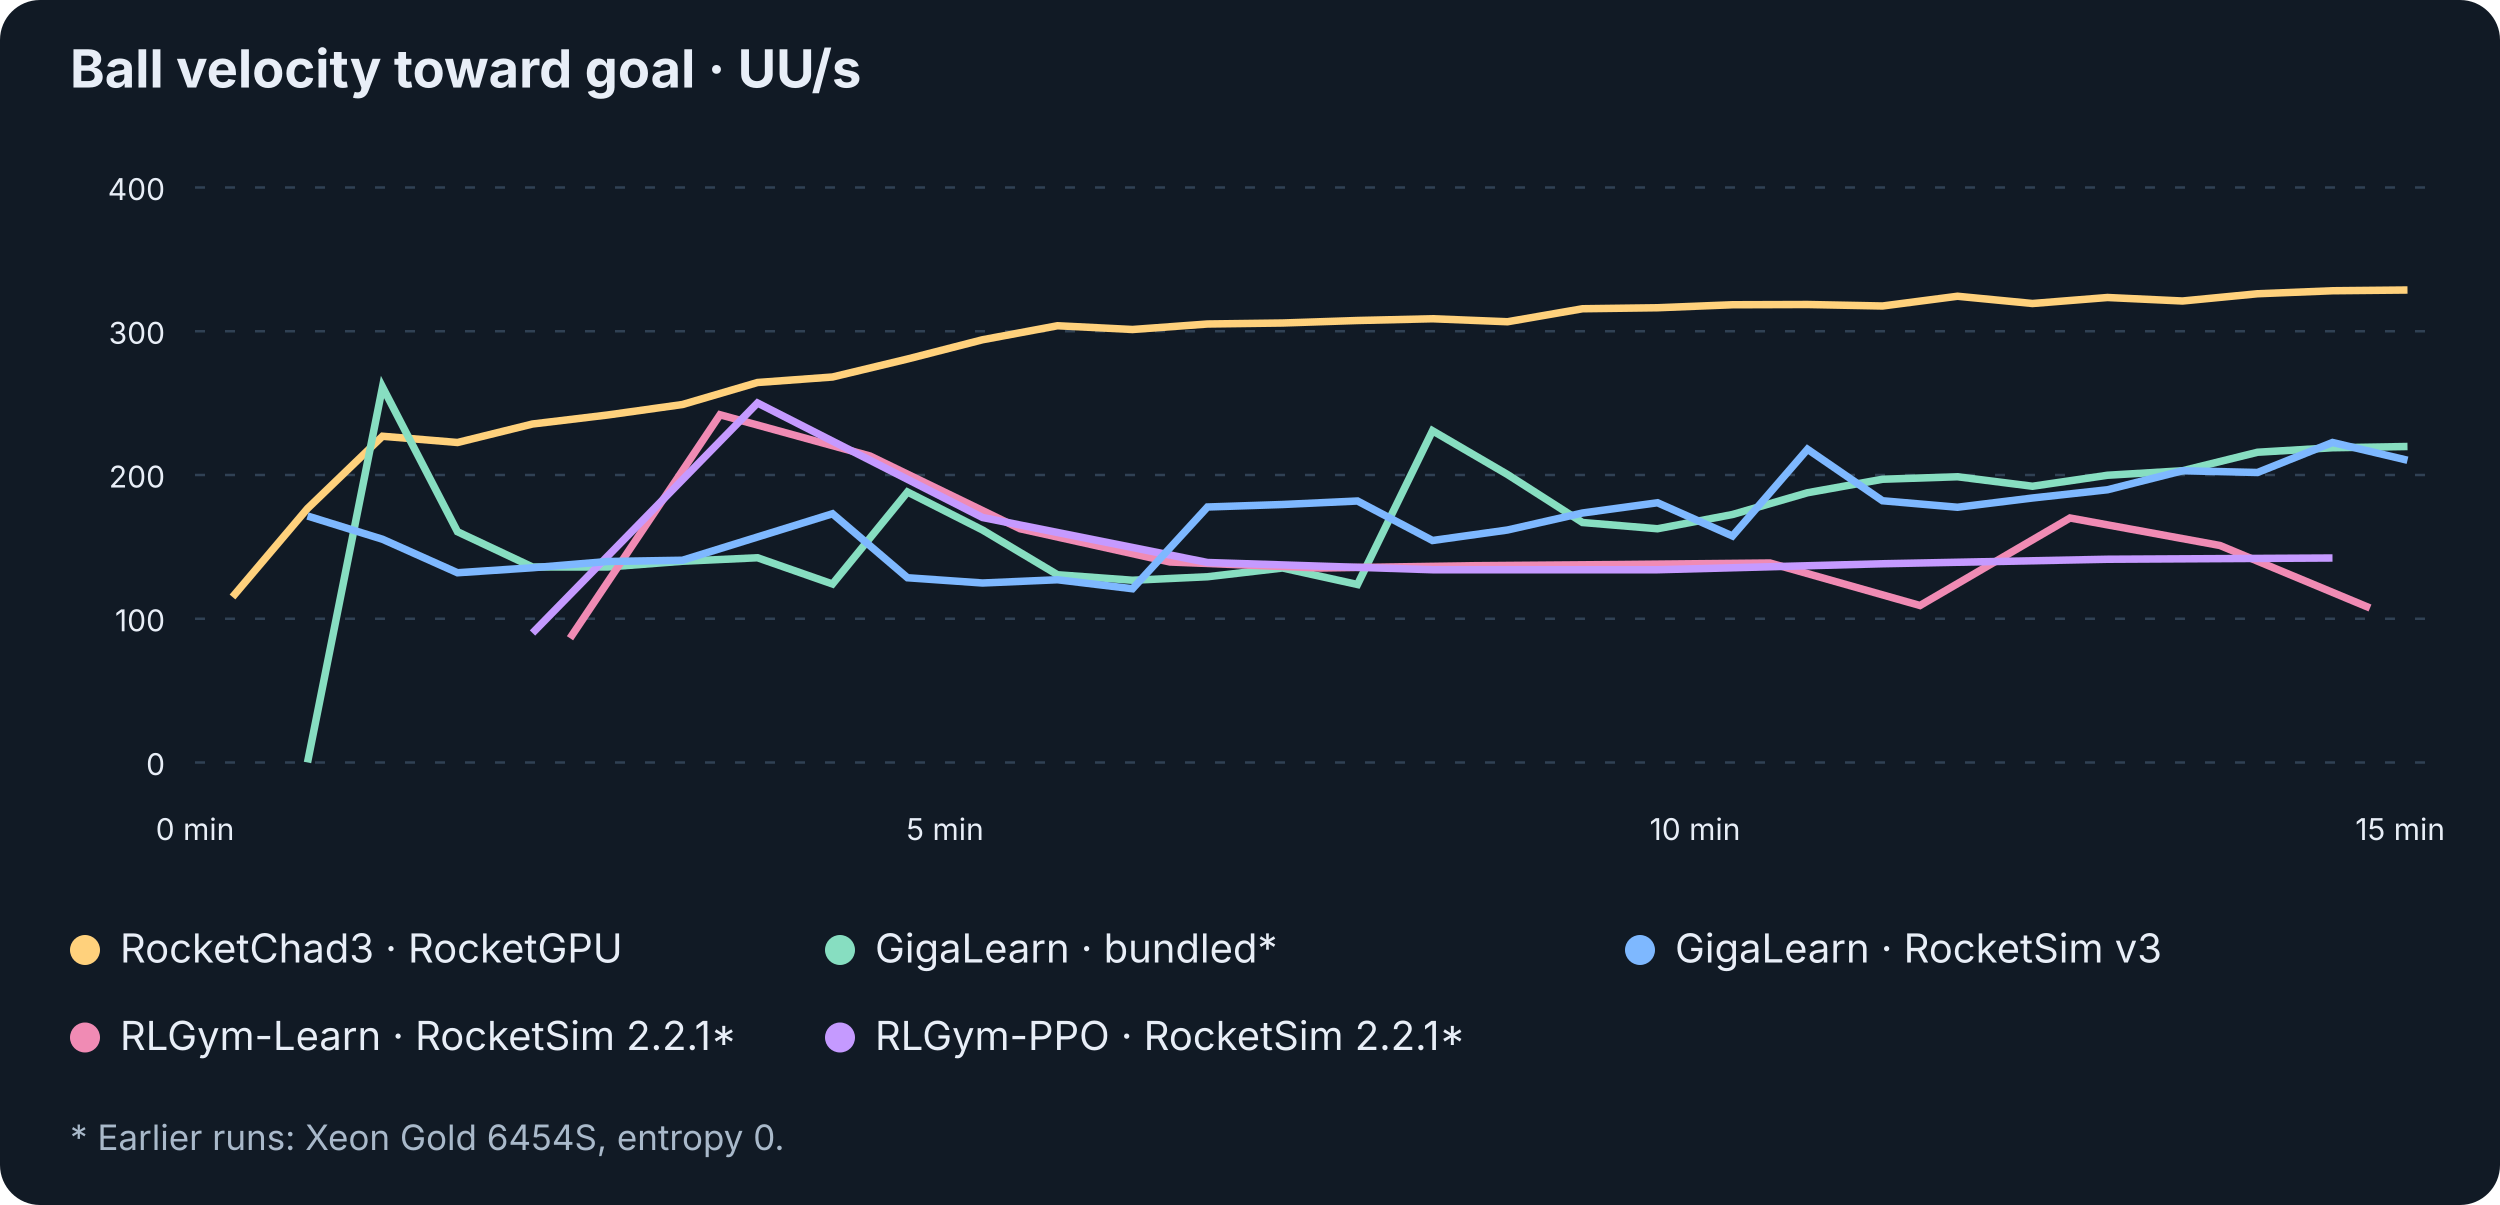
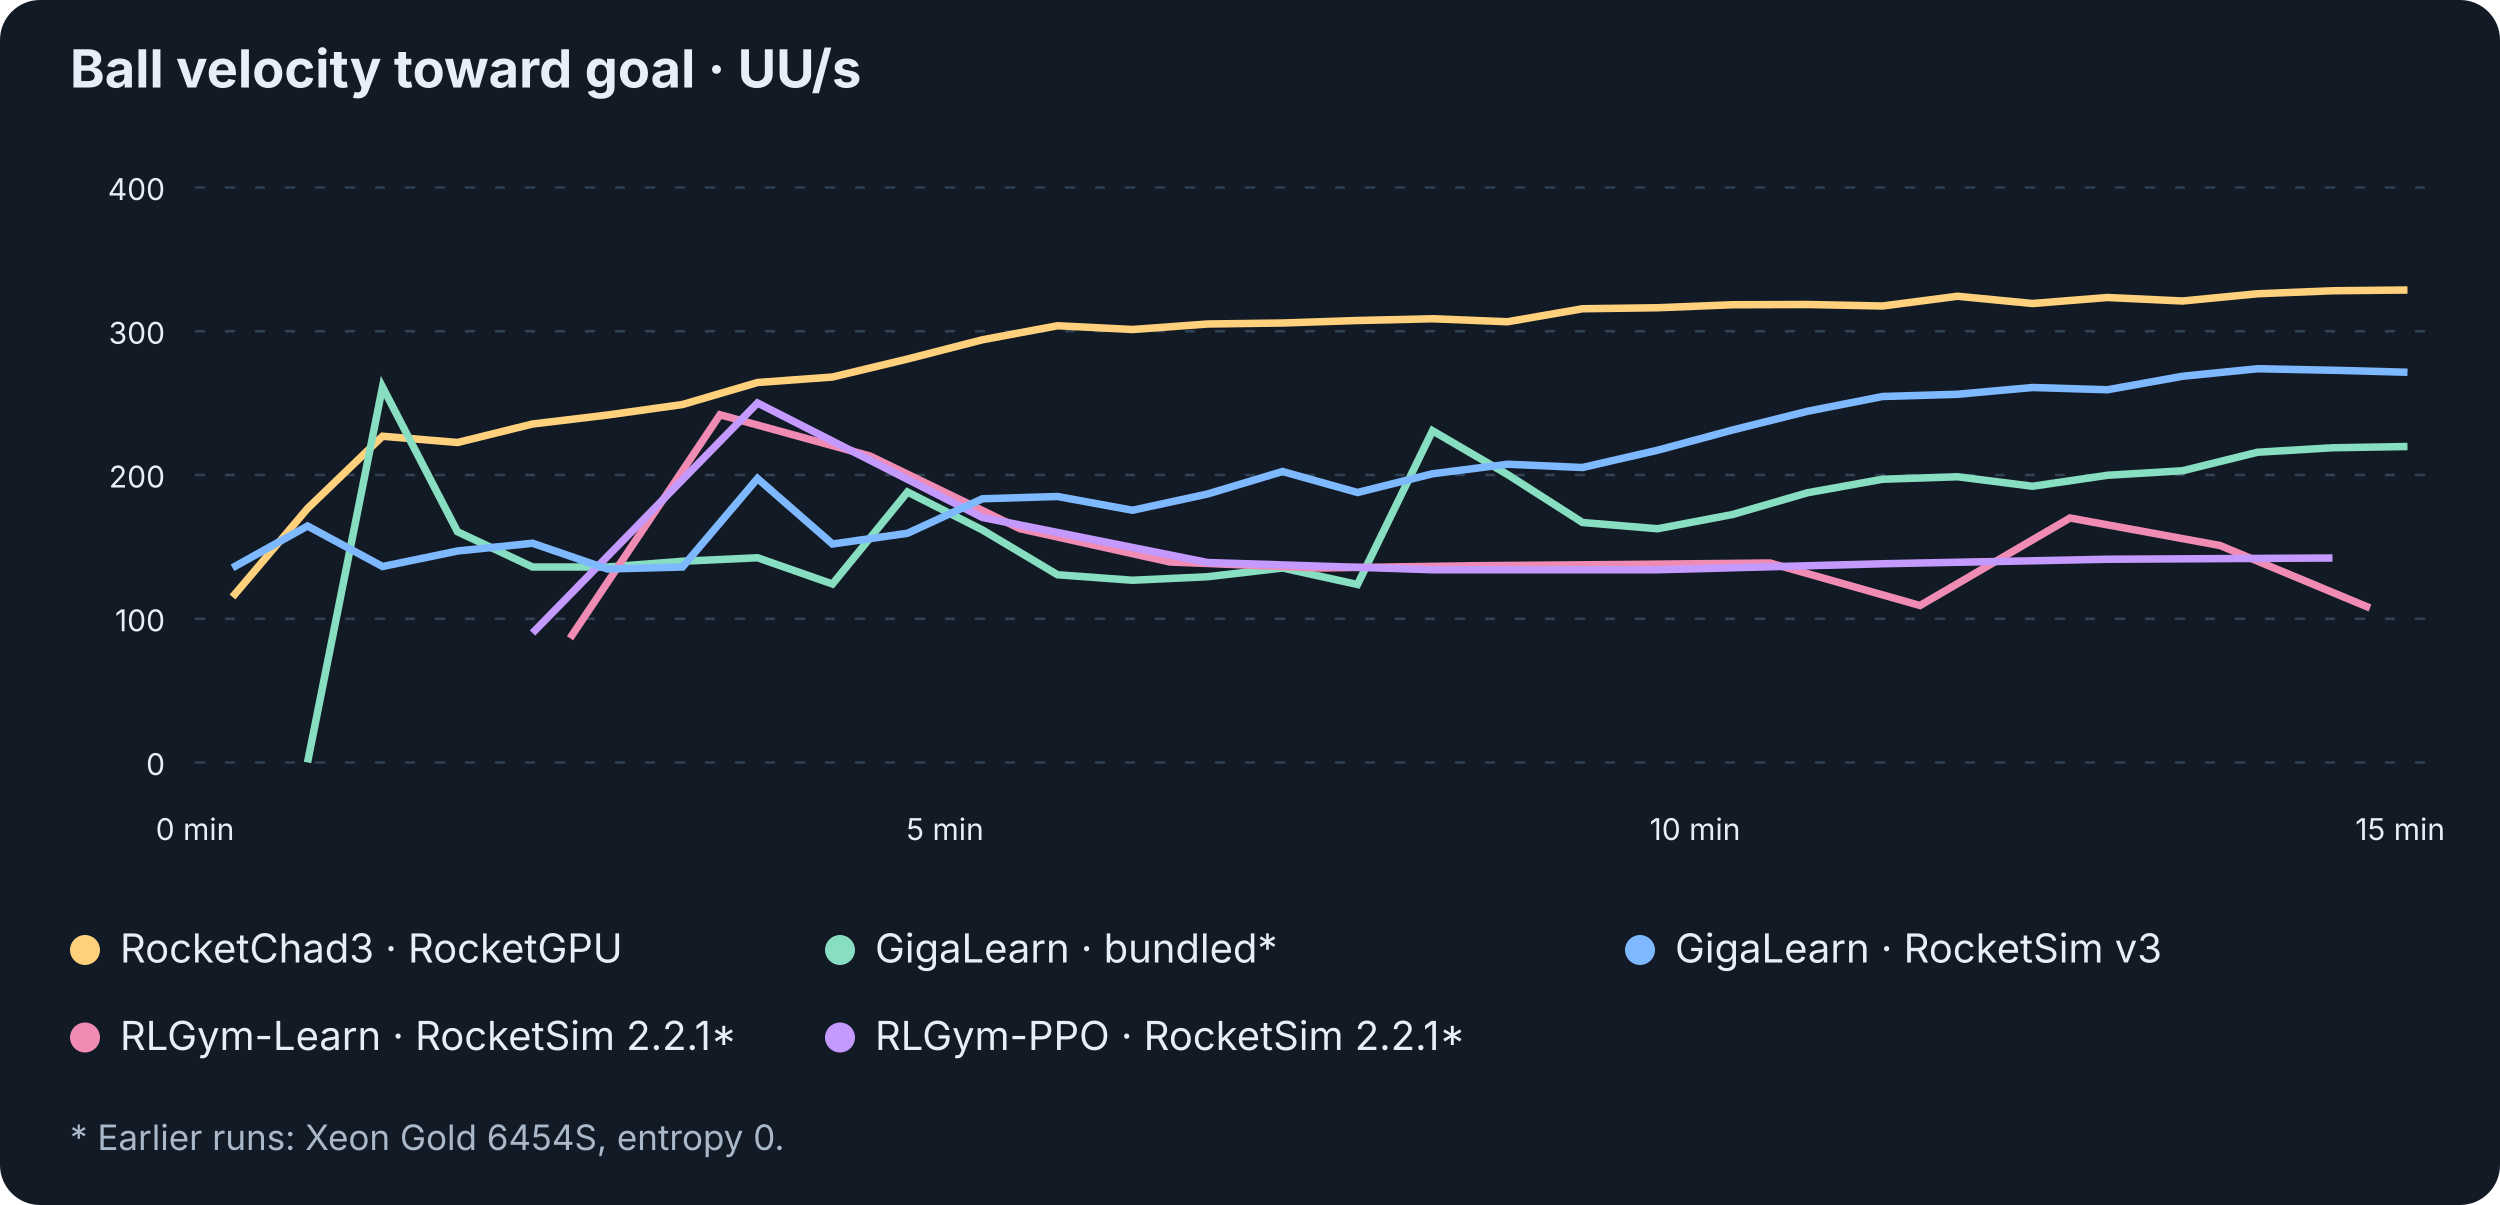
<svg xmlns="http://www.w3.org/2000/svg" viewBox="0 0 1000 482" role="img">
  <style>text{font-family:-apple-system,BlinkMacSystemFont,Segoe UI,sans-serif;fill:#e8eef7}.muted{fill:#a9b9ca}.heading{font-size:21px;font-weight:650}.label{font-size:16px}.number{font-size:17px;font-weight:650}.gridline{stroke:#304154;stroke-dasharray:4 8}svg text.axis{fill:#a9b9ca}</style>
  <rect width="1000" height="482" rx="16" fill="#111a25" />
  <text x="28" y="35" class="heading">Ball velocity toward goal · UU/s</text>
  <g transform="translate(0 45)" class="muted">
    <line x1="78" y1="260.0" x2="978" y2="260.0" class="gridline" />
    <text x="66" y="265.0" text-anchor="end">0</text>
    <line x1="78" y1="202.5" x2="978" y2="202.5" class="gridline" />
    <text x="66" y="207.5" text-anchor="end">100</text>
    <line x1="78" y1="145.0" x2="978" y2="145.0" class="gridline" />
    <text x="66" y="150.0" text-anchor="end">200</text>
    <line x1="78" y1="87.5" x2="978" y2="87.5" class="gridline" />
    <text x="66" y="92.5" text-anchor="end">300</text>
    <line x1="78" y1="30.0" x2="978" y2="30.0" class="gridline" />
    <text x="66" y="35.0" text-anchor="end">400</text>
    <text x="78.0" y="291" text-anchor="middle">0 min</text>
    <text x="378.0" y="291" text-anchor="middle">5 min</text>
    <text x="678.0" y="291" text-anchor="middle">10 min</text>
    <text x="978.0" y="291" text-anchor="end">15 min</text>
    <path d="M93.0,193.8 L123.0,158.4 L153.0,129.5 L183.0,132.0 L213.0,124.6 L243.0,121.0 L273.0,116.8 L303.0,108.0 L333.0,105.8 L363.0,98.6 L393.0,90.9 L423.0,85.3 L453.0,86.8 L483.0,84.6 L513.0,84.2 L543.0,83.2 L573.0,82.5 L603.0,83.7 L633.0,78.5 L663.0,78.1 L693.0,76.9 L723.0,76.8 L753.0,77.4 L783.0,73.5 L813.0,76.4 L843.0,74.0 L873.0,75.4 L903.0,72.5 L933.0,71.3 L963.0,71.0" fill="none" stroke="#ffd17c" stroke-width="3" />
    <path d="M123.0,260.0 L153.0,109.8 L183.0,167.7 L213.0,181.8 L243.0,181.8 L273.0,179.5 L303.0,178.1 L333.0,188.6 L363.0,151.8 L393.0,167.0 L423.0,184.9 L453.0,187.1 L483.0,185.7 L513.0,182.2 L543.0,188.8 L573.0,127.3 L603.0,144.8 L633.0,164.0 L663.0,166.5 L693.0,160.8 L723.0,152.1 L753.0,146.7 L783.0,145.7 L813.0,149.5 L843.0,145.1 L873.0,143.3 L903.0,135.9 L933.0,134.1 L963.0,133.6" fill="none" stroke="#87dec1" stroke-width="3" />
    <path d="M228.0,210.3 L288.0,120.9 L348.0,137.4 L408.0,166.5 L468.0,179.8 L528.0,182.2 L588.0,181.3 L648.0,180.8 L708.0,180.2 L768.0,197.2 L828.0,162.2 L888.0,173.2 L948.0,198.2" fill="none" stroke="#f08bb4" stroke-width="3" pointer-events="none" />
    <path d="M213.0,208.2 L303.0,116.2 L393.0,162.0 L483.0,180.0 L573.0,182.9 L663.0,182.9 L753.0,180.5 L843.0,178.7 L933.0,178.2" fill="none" stroke="#c59aff" stroke-width="3" pointer-events="none" />
-     <path d="M123.0,161.4 L153.0,170.7 L183.0,184.1 L213.0,182.1 L243.0,179.6 L273.0,179.1 L303.0,169.8 L333.0,160.5 L363.0,186.1 L393.0,188.2 L423.0,186.9 L453.0,190.5 L483.0,157.8 L513.0,156.8 L543.0,155.4 L573.0,171.2 L603.0,167.0 L633.0,160.2 L663.0,156.1 L693.0,169.4 L723.0,134.7 L753.0,155.3 L783.0,157.9 L813.0,154.2 L843.0,150.9 L873.0,143.3 L903.0,144.0 L933.0,132.0 L963.0,139.1" fill="none" stroke="#7eb8ff" stroke-width="3" />
+     <path d="M93.0,182.1 L123.0,165.4 L153.0,181.6 L183.0,175.4 L213.0,172.3 L243.0,182.6 L273.0,181.8 L303.0,146.4 L333.0,172.6 L363.0,168.3 L393.0,154.5 L423.0,153.6 L453.0,159.1 L483.0,152.6 L513.0,143.6 L543.0,152.0 L573.0,144.5 L603.0,140.7 L633.0,142.0 L663.0,135.1 L693.0,127.0 L723.0,119.5 L753.0,113.6 L783.0,112.7 L813.0,110.0 L843.0,110.9 L873.0,105.5 L903.0,102.5 L933.0,103.1 L963.0,103.9" fill="none" stroke="#7eb8ff" stroke-width="3" />
  </g>
  <circle cx="34" cy="380" r="6" fill="#ffd17c" />
  <text x="48" y="385" class="label">RocketChad3 · RocketGPU</text>
  <circle cx="336" cy="380" r="6" fill="#87dec1" />
  <text x="350" y="385" class="label">GigaLearn · bundled*</text>
  <circle cx="656" cy="380" r="6" fill="#7eb8ff" />
  <text x="670" y="385" class="label">GigaLearn · RocketSim v3</text>
  <circle cx="34" cy="415" r="6" fill="#f08bb4" />
  <text x="48" y="420" class="label">RLGym-Learn · RocketSim 2.2.1*</text>
  <circle cx="336" cy="415" r="6" fill="#c59aff" />
  <text x="350" y="420" class="label">RLGym-PPO · RocketSim 2.2.1*</text>
  <text x="28" y="460" class="muted" style="font-size:14px">* Earlier runs: Xeon Gold 6454S, entropy 0.</text>
</svg>
